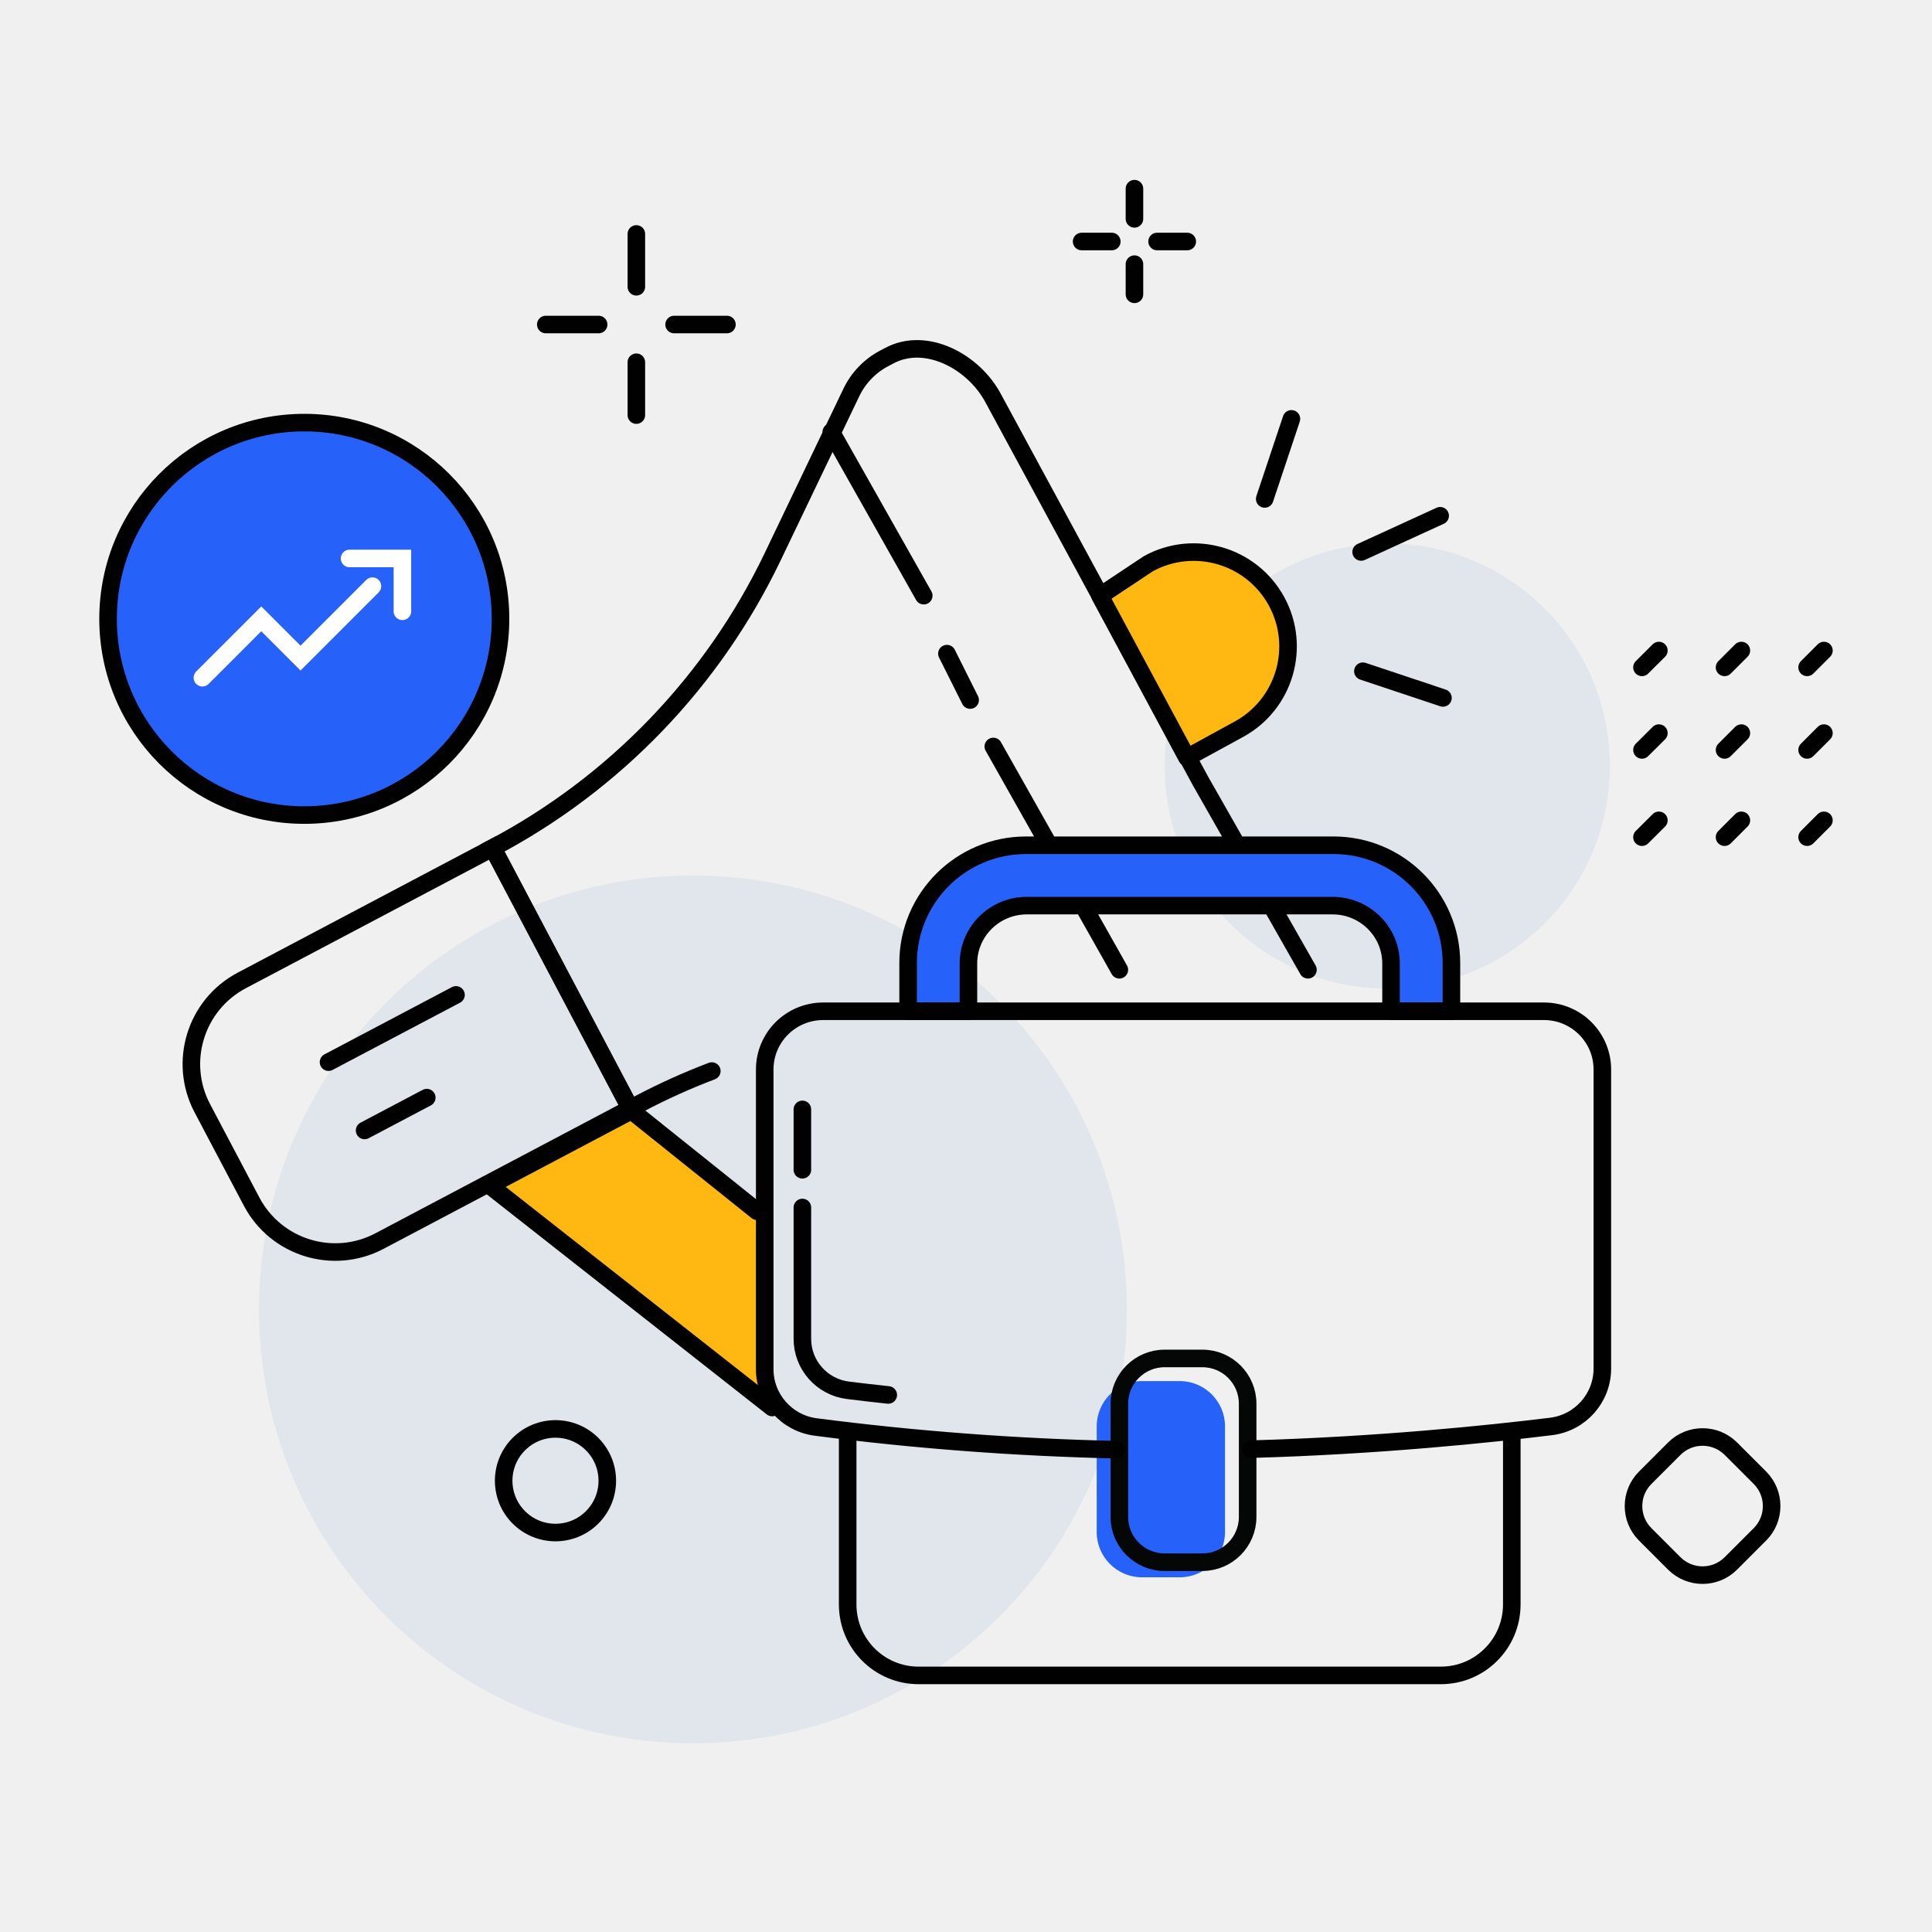
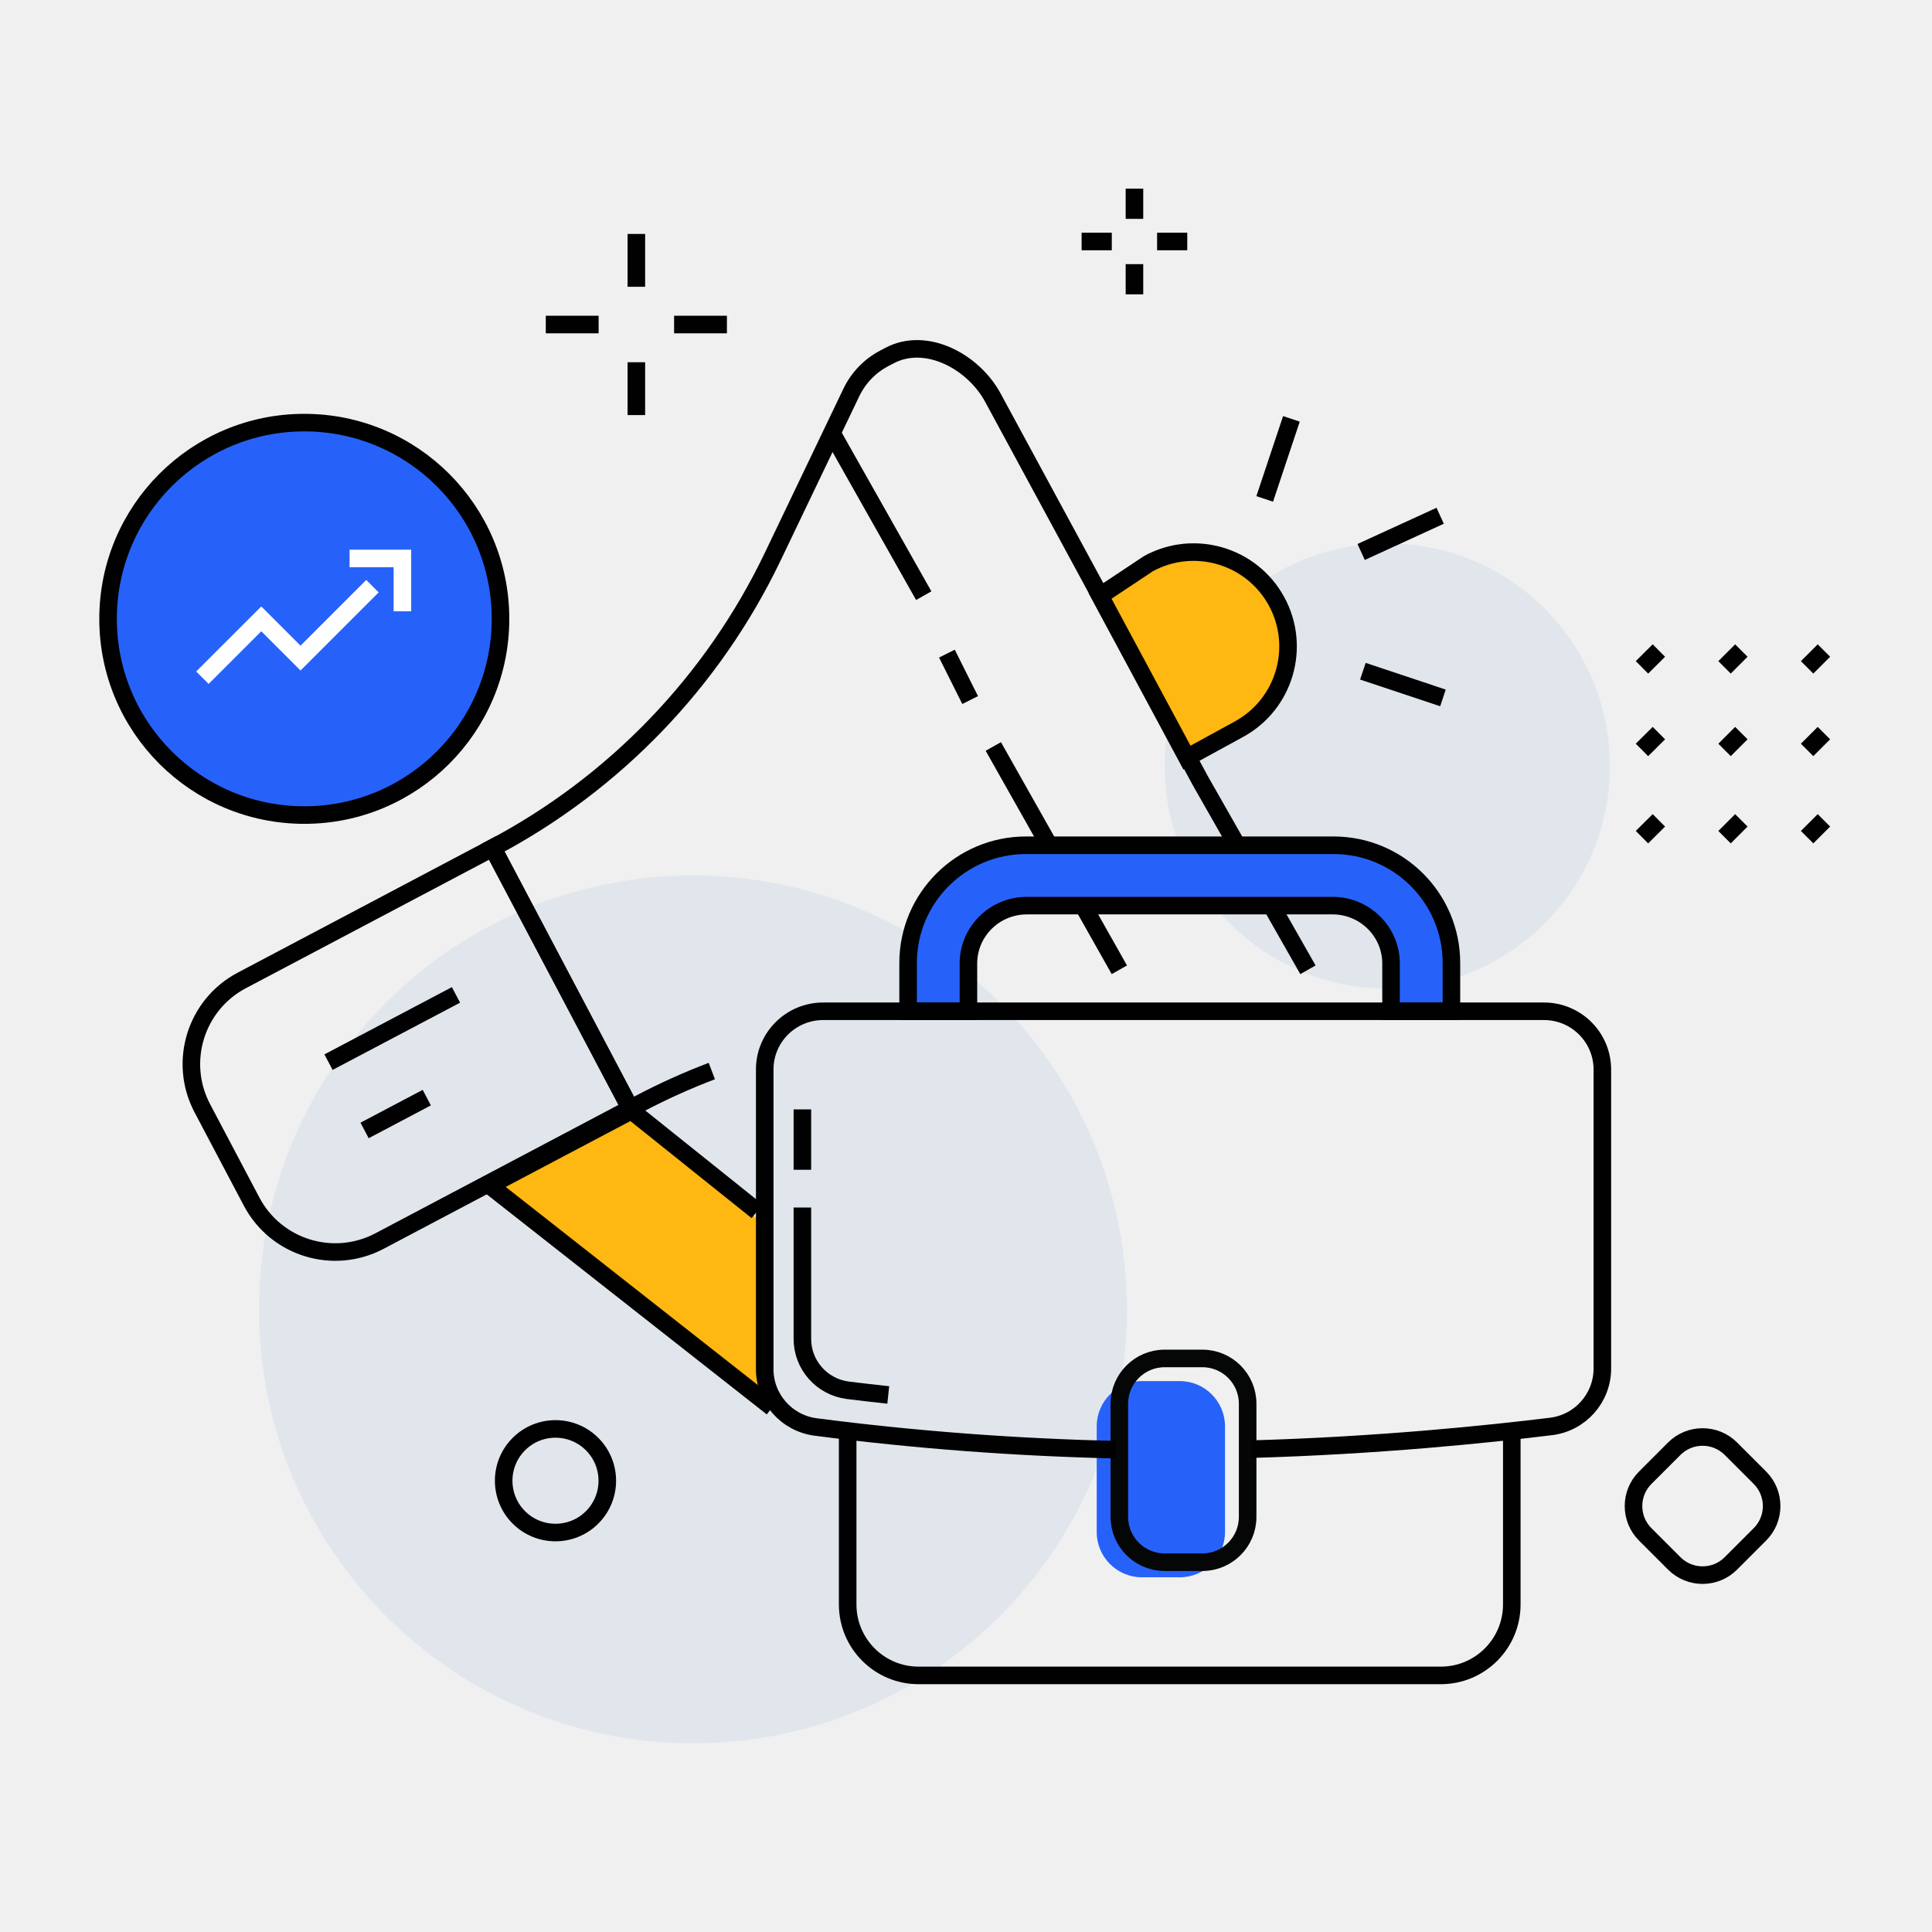
<svg xmlns="http://www.w3.org/2000/svg" width="110" height="110" viewBox="0 0 110 110" fill="none">
  <path d="M39.454 99.258C53.099 99.258 64.161 88.196 64.161 74.551C64.161 60.906 53.099 49.844 39.454 49.844C25.808 49.844 14.747 60.906 14.747 74.551C14.747 88.196 25.808 99.258 39.454 99.258Z" fill="#E1E6ED" />
  <path d="M78.985 56.289C85.986 56.289 91.661 50.614 91.661 43.613C91.661 36.613 85.986 30.938 78.985 30.938C71.984 30.938 66.309 36.613 66.309 43.613C66.309 50.614 71.984 56.289 78.985 56.289Z" fill="#E1E6ED" />
-   <path d="M93.487 37.997L94.45 37.039" stroke="#010101" stroke-miterlimit="10" stroke-linecap="round" />
-   <path d="M98.188 37.997L99.146 37.039" stroke="#010101" stroke-miterlimit="10" stroke-linecap="round" />
-   <path d="M102.889 37.997L103.847 37.039" stroke="#010101" stroke-miterlimit="10" stroke-linecap="round" />
-   <path d="M93.487 42.698L94.45 41.74" stroke="#010101" stroke-miterlimit="10" stroke-linecap="round" />
-   <path d="M98.188 42.698L99.146 41.74" stroke="#010101" stroke-miterlimit="10" stroke-linecap="round" />
-   <path d="M102.889 42.698L103.847 41.74" stroke="#010101" stroke-miterlimit="10" stroke-linecap="round" />
-   <path d="M93.487 47.665L94.45 46.707" stroke="#010101" stroke-miterlimit="10" stroke-linecap="round" />
-   <path d="M98.188 47.665L99.146 46.707" stroke="#010101" stroke-miterlimit="10" stroke-linecap="round" />
-   <path d="M102.889 47.665L103.847 46.707" stroke="#010101" stroke-miterlimit="10" stroke-linecap="round" />
-   <path d="M36.231 20.625V23.633" stroke="#010101" stroke-miterlimit="10" stroke-linecap="round" />
-   <path d="M36.231 13.32V16.328" stroke="#010101" stroke-miterlimit="10" stroke-linecap="round" />
-   <path d="M34.083 18.477H31.075" stroke="#010101" stroke-miterlimit="10" stroke-linecap="round" />
-   <path d="M41.388 18.477H38.38" stroke="#010101" stroke-miterlimit="10" stroke-linecap="round" />
-   <path d="M64.591 15.039V16.758" stroke="#010101" stroke-miterlimit="10" stroke-linecap="round" />
-   <path d="M64.591 10.742V12.461" stroke="#010101" stroke-miterlimit="10" stroke-linecap="round" />
-   <path d="M63.301 13.75H61.583" stroke="#010101" stroke-miterlimit="10" stroke-linecap="round" />
-   <path d="M67.598 13.75H65.88" stroke="#010101" stroke-miterlimit="10" stroke-linecap="round" />
-   <path d="M95.326 89.014L93.672 87.36C92.782 86.471 92.782 85.027 93.672 84.137L95.326 82.483C96.216 81.594 97.659 81.594 98.549 82.483L100.203 84.137C101.092 85.027 101.092 86.471 100.203 87.36L98.549 89.014C97.659 89.904 96.216 89.904 95.326 89.014Z" stroke="#010101" stroke-miterlimit="10" stroke-linecap="round" />
-   <path d="M29.541 86.393C28.389 85.241 28.389 83.372 29.541 82.221C30.692 81.069 32.562 81.069 33.713 82.221C34.865 83.372 34.865 85.241 33.713 86.393C32.562 87.544 30.692 87.544 29.541 86.393Z" stroke="#010101" stroke-miterlimit="10" stroke-linecap="round" />
+   <path d="M93.487 37.997L94.45 37.039" stroke="#010101" strokeMiterlimit="10" strokeLinecap="round" />
+   <path d="M98.188 37.997L99.146 37.039" stroke="#010101" strokeMiterlimit="10" strokeLinecap="round" />
+   <path d="M102.889 37.997L103.847 37.039" stroke="#010101" strokeMiterlimit="10" strokeLinecap="round" />
+   <path d="M93.487 42.698L94.45 41.74" stroke="#010101" strokeMiterlimit="10" strokeLinecap="round" />
+   <path d="M98.188 42.698L99.146 41.74" stroke="#010101" strokeMiterlimit="10" strokeLinecap="round" />
+   <path d="M102.889 42.698L103.847 41.74" stroke="#010101" strokeMiterlimit="10" strokeLinecap="round" />
+   <path d="M93.487 47.665L94.45 46.707" stroke="#010101" strokeMiterlimit="10" strokeLinecap="round" />
+   <path d="M98.188 47.665L99.146 46.707" stroke="#010101" strokeMiterlimit="10" strokeLinecap="round" />
+   <path d="M102.889 47.665L103.847 46.707" stroke="#010101" strokeMiterlimit="10" strokeLinecap="round" />
+   <path d="M36.231 20.625V23.633" stroke="#010101" strokeMiterlimit="10" strokeLinecap="round" />
+   <path d="M36.231 13.32V16.328" stroke="#010101" strokeMiterlimit="10" strokeLinecap="round" />
+   <path d="M34.083 18.477H31.075" stroke="#010101" strokeMiterlimit="10" strokeLinecap="round" />
+   <path d="M41.388 18.477H38.38" stroke="#010101" strokeMiterlimit="10" strokeLinecap="round" />
+   <path d="M64.591 15.039V16.758" stroke="#010101" strokeMiterlimit="10" strokeLinecap="round" />
+   <path d="M64.591 10.742V12.461" stroke="#010101" strokeMiterlimit="10" strokeLinecap="round" />
+   <path d="M63.301 13.75H61.583" stroke="#010101" strokeMiterlimit="10" strokeLinecap="round" />
+   <path d="M67.598 13.75H65.88" stroke="#010101" strokeMiterlimit="10" strokeLinecap="round" />
+   <path d="M95.326 89.014L93.672 87.36C92.782 86.471 92.782 85.027 93.672 84.137L95.326 82.483C96.216 81.594 97.659 81.594 98.549 82.483L100.203 84.137C101.092 85.027 101.092 86.471 100.203 87.36L98.549 89.014C97.659 89.904 96.216 89.904 95.326 89.014Z" stroke="#010101" strokeMiterlimit="10" strokeLinecap="round" />
+   <path d="M29.541 86.393C28.389 85.241 28.389 83.372 29.541 82.221C30.692 81.069 32.562 81.069 33.713 82.221C34.865 83.372 34.865 85.241 33.713 86.393C32.562 87.544 30.692 87.544 29.541 86.393Z" stroke="#010101" strokeMiterlimit="10" strokeLinecap="round" />
  <path d="M43.536 69.734V80.137L27.457 67.495L35.527 63.233L43.536 69.734Z" fill="#FFB711" />
-   <path d="M35.887 63.117L21.605 70.662C18.975 72.05 15.714 71.044 14.326 68.415L11.52 63.1C10.132 60.47 11.137 57.209 13.767 55.821L28.05 48.275L35.887 63.117Z" stroke="#010101" stroke-miterlimit="10" stroke-linecap="round" />
-   <path d="M40.528 60.981C39.127 61.514 37.752 62.133 36.416 62.837L35.892 63.117L28.054 48.275C35.002 44.606 40.588 38.796 43.987 31.711L48.473 22.344C48.873 21.514 49.526 20.835 50.338 20.406L50.651 20.242C52.744 19.138 55.451 20.595 56.555 22.687L68.355 44.473L74.469 55.215" stroke="#010101" stroke-miterlimit="10" stroke-linecap="round" />
-   <path d="M18.704 60.474L25.962 56.645" stroke="#010101" stroke-miterlimit="10" stroke-linecap="round" />
-   <path d="M20.758 64.363L24.299 62.494" stroke="#010101" stroke-miterlimit="10" stroke-linecap="round" />
-   <path d="M63.731 55.215L56.555 42.501" stroke="#010101" stroke-miterlimit="10" stroke-linecap="round" />
-   <path d="M52.594 33.915L47.33 24.595" stroke="#010101" stroke-miterlimit="10" stroke-linecap="round" />
-   <path d="M55.236 39.858L53.913 37.215" stroke="#010101" stroke-miterlimit="10" stroke-linecap="round" />
-   <path d="M43.965 80.137L27.878 67.495L35.947 63.233L43.106 68.965" stroke="#010101" stroke-miterlimit="10" stroke-linecap="round" />
-   <path d="M72.007 28.407L73.528 23.848" stroke="#010101" stroke-miterlimit="10" stroke-linecap="round" stroke-linejoin="round" />
-   <path d="M77.597 38.216L82.156 39.737" stroke="#010101" stroke-miterlimit="10" stroke-linecap="round" stroke-linejoin="round" />
-   <path d="M77.498 31.427L81.997 29.365" stroke="#010101" stroke-miterlimit="10" stroke-linecap="round" stroke-linejoin="round" />
-   <path d="M70.542 41.517L67.581 43.136L62.631 33.924L65.385 32.093C67.989 30.671 71.251 31.625 72.677 34.229C74.1 36.829 73.146 40.094 70.542 41.517Z" fill="#FFB711" stroke="#010101" stroke-miterlimit="10" stroke-linecap="round" stroke-linejoin="round" />
+   <path d="M35.887 63.117L21.605 70.662C18.975 72.05 15.714 71.044 14.326 68.415L11.52 63.1C10.132 60.47 11.137 57.209 13.767 55.821L28.05 48.275L35.887 63.117Z" stroke="#010101" strokeMiterlimit="10" strokeLinecap="round" />
+   <path d="M40.528 60.981C39.127 61.514 37.752 62.133 36.416 62.837L35.892 63.117L28.054 48.275C35.002 44.606 40.588 38.796 43.987 31.711L48.473 22.344C48.873 21.514 49.526 20.835 50.338 20.406L50.651 20.242C52.744 19.138 55.451 20.595 56.555 22.687L68.355 44.473L74.469 55.215" stroke="#010101" strokeMiterlimit="10" strokeLinecap="round" />
+   <path d="M18.704 60.474L25.962 56.645" stroke="#010101" strokeMiterlimit="10" strokeLinecap="round" />
+   <path d="M20.758 64.363L24.299 62.494" stroke="#010101" strokeMiterlimit="10" strokeLinecap="round" />
+   <path d="M63.731 55.215L56.555 42.501" stroke="#010101" strokeMiterlimit="10" strokeLinecap="round" />
+   <path d="M52.594 33.915L47.33 24.595" stroke="#010101" strokeMiterlimit="10" strokeLinecap="round" />
+   <path d="M55.236 39.858L53.913 37.215" stroke="#010101" strokeMiterlimit="10" strokeLinecap="round" />
+   <path d="M43.965 80.137L27.878 67.495L35.947 63.233L43.106 68.965" stroke="#010101" strokeMiterlimit="10" strokeLinecap="round" />
+   <path d="M72.007 28.407L73.528 23.848" stroke="#010101" strokeMiterlimit="10" strokeLinecap="round" strokeLinejoin="round" />
+   <path d="M77.597 38.216L82.156 39.737" stroke="#010101" strokeMiterlimit="10" strokeLinecap="round" strokeLinejoin="round" />
+   <path d="M77.498 31.427L81.997 29.365" stroke="#010101" strokeMiterlimit="10" strokeLinecap="round" strokeLinejoin="round" />
+   <path d="M70.542 41.517L67.581 43.136L62.631 33.924L65.385 32.093C67.989 30.671 71.251 31.625 72.677 34.229C74.1 36.829 73.146 40.094 70.542 41.517Z" fill="#FFB711" stroke="#010101" strokeMiterlimit="10" strokeLinecap="round" strokeLinejoin="round" />
  <path d="M67.169 89.805H65.02C63.598 89.805 62.442 88.649 62.442 87.227V81.211C62.442 79.789 63.598 78.633 65.02 78.633H67.169C68.591 78.633 69.747 79.789 69.747 81.211V87.227C69.747 88.649 68.591 89.805 67.169 89.805Z" fill="#2662FA" />
-   <path d="M68.458 88.945H66.309C64.887 88.945 63.731 87.79 63.731 86.367V79.922C63.731 78.5 64.887 77.344 66.309 77.344H68.458C69.88 77.344 71.036 78.5 71.036 79.922V86.367C71.036 87.79 69.88 88.945 68.458 88.945Z" stroke="#050606" stroke-miterlimit="10" />
-   <path d="M55.138 57.578V54.858C55.138 53.036 56.629 51.562 58.468 51.562H75.87C77.709 51.562 79.2 53.041 79.2 54.858V57.578H82.638V54.819C82.633 51.124 79.634 48.129 75.93 48.125H58.412C54.708 48.129 51.709 51.124 51.704 54.819V57.578H55.138Z" fill="#2662FA" stroke="#010101" stroke-miterlimit="10" stroke-linecap="round" stroke-linejoin="round" />
-   <path d="M71.216 82.509C78.495 82.307 84.816 81.645 88.318 81.215C89.985 81.005 91.231 79.591 91.231 77.919V60.904C91.236 59.073 89.753 57.582 87.914 57.578H46.862C45.023 57.582 43.536 59.069 43.54 60.9V77.95C43.536 79.612 44.773 81.022 46.428 81.245C52.108 81.98 57.823 82.41 63.551 82.539" stroke="#010101" stroke-miterlimit="10" stroke-linecap="round" stroke-linejoin="round" />
-   <path d="M45.684 68.75V76.222C45.68 77.713 46.793 78.968 48.271 79.157C48.933 79.239 49.702 79.329 50.574 79.423" stroke="#010101" stroke-miterlimit="10" stroke-linecap="round" stroke-linejoin="round" />
-   <path d="M45.684 63.164V66.602" stroke="#010101" stroke-miterlimit="10" stroke-linecap="round" stroke-linejoin="round" />
-   <path d="M86.075 81.641V91.352C86.075 93.582 84.266 95.391 82.036 95.391H52.301C50.071 95.391 48.263 93.582 48.263 91.352V81.641" stroke="#010101" stroke-miterlimit="10" stroke-linecap="round" stroke-linejoin="round" />
-   <path d="M17.325 46.406C23.495 46.406 28.497 41.404 28.497 35.234C28.497 29.064 23.495 24.062 17.325 24.062C11.155 24.062 6.153 29.064 6.153 35.234C6.153 41.404 11.155 46.406 17.325 46.406Z" fill="#2662FA" stroke="#010101" stroke-miterlimit="10" stroke-linecap="round" />
-   <path d="M11.524 38.586L14.876 35.235L17.11 37.469L21.205 33.374" stroke="white" stroke-miterlimit="10" stroke-linecap="round" />
-   <path d="M19.903 31.797H22.911V34.805" stroke="white" stroke-miterlimit="10" stroke-linecap="round" />
+   <path d="M68.458 88.945H66.309C64.887 88.945 63.731 87.79 63.731 86.367V79.922C63.731 78.5 64.887 77.344 66.309 77.344H68.458C69.88 77.344 71.036 78.5 71.036 79.922V86.367C71.036 87.79 69.88 88.945 68.458 88.945Z" stroke="#050606" strokeMiterlimit="10" />
+   <path d="M55.138 57.578V54.858C55.138 53.036 56.629 51.562 58.468 51.562H75.87C77.709 51.562 79.2 53.041 79.2 54.858V57.578H82.638V54.819C82.633 51.124 79.634 48.129 75.93 48.125H58.412C54.708 48.129 51.709 51.124 51.704 54.819V57.578H55.138Z" fill="#2662FA" stroke="#010101" strokeMiterlimit="10" strokeLinecap="round" strokeLinejoin="round" />
+   <path d="M71.216 82.509C78.495 82.307 84.816 81.645 88.318 81.215C89.985 81.005 91.231 79.591 91.231 77.919V60.904C91.236 59.073 89.753 57.582 87.914 57.578H46.862C45.023 57.582 43.536 59.069 43.54 60.9V77.95C43.536 79.612 44.773 81.022 46.428 81.245C52.108 81.98 57.823 82.41 63.551 82.539" stroke="#010101" strokeMiterlimit="10" strokeLinecap="round" strokeLinejoin="round" />
+   <path d="M45.684 68.75V76.222C45.68 77.713 46.793 78.968 48.271 79.157C48.933 79.239 49.702 79.329 50.574 79.423" stroke="#010101" strokeMiterlimit="10" strokeLinecap="round" strokeLinejoin="round" />
+   <path d="M45.684 63.164V66.602" stroke="#010101" strokeMiterlimit="10" strokeLinecap="round" strokeLinejoin="round" />
+   <path d="M86.075 81.641V91.352C86.075 93.582 84.266 95.391 82.036 95.391H52.301C50.071 95.391 48.263 93.582 48.263 91.352V81.641" stroke="#010101" strokeMiterlimit="10" strokeLinecap="round" strokeLinejoin="round" />
+   <path d="M17.325 46.406C23.495 46.406 28.497 41.404 28.497 35.234C28.497 29.064 23.495 24.062 17.325 24.062C11.155 24.062 6.153 29.064 6.153 35.234C6.153 41.404 11.155 46.406 17.325 46.406Z" fill="#2662FA" stroke="#010101" strokeMiterlimit="10" strokeLinecap="round" />
+   <path d="M11.524 38.586L14.876 35.235L17.11 37.469L21.205 33.374" stroke="white" strokeMiterlimit="10" strokeLinecap="round" />
+   <path d="M19.903 31.797H22.911V34.805" stroke="white" strokeMiterlimit="10" strokeLinecap="round" />
</svg>
